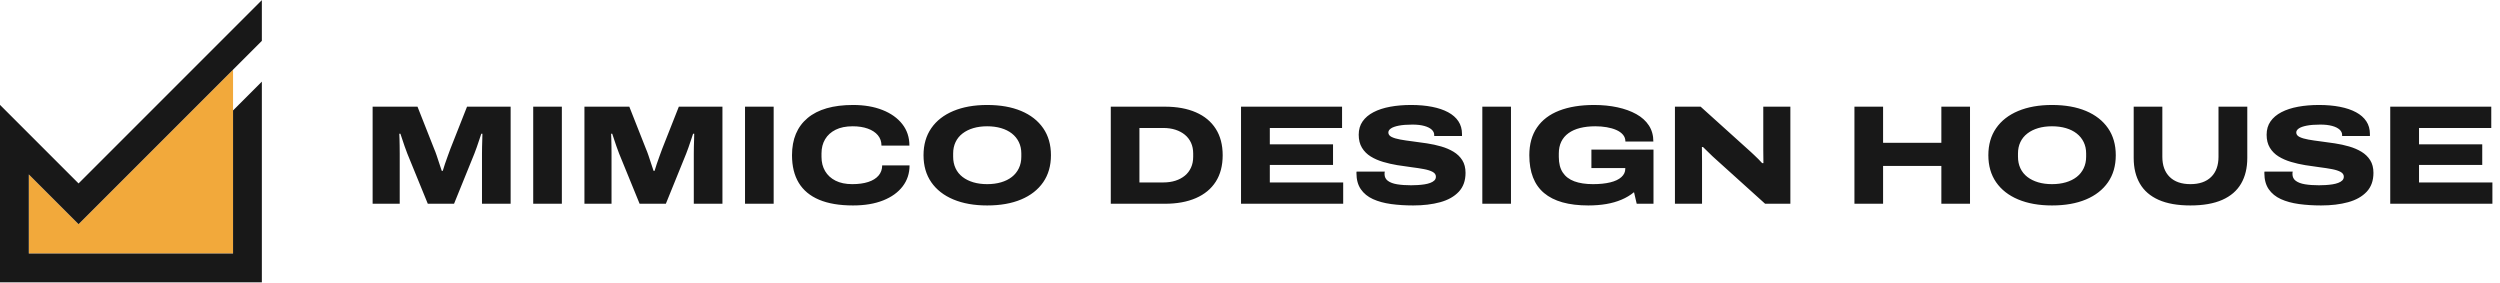
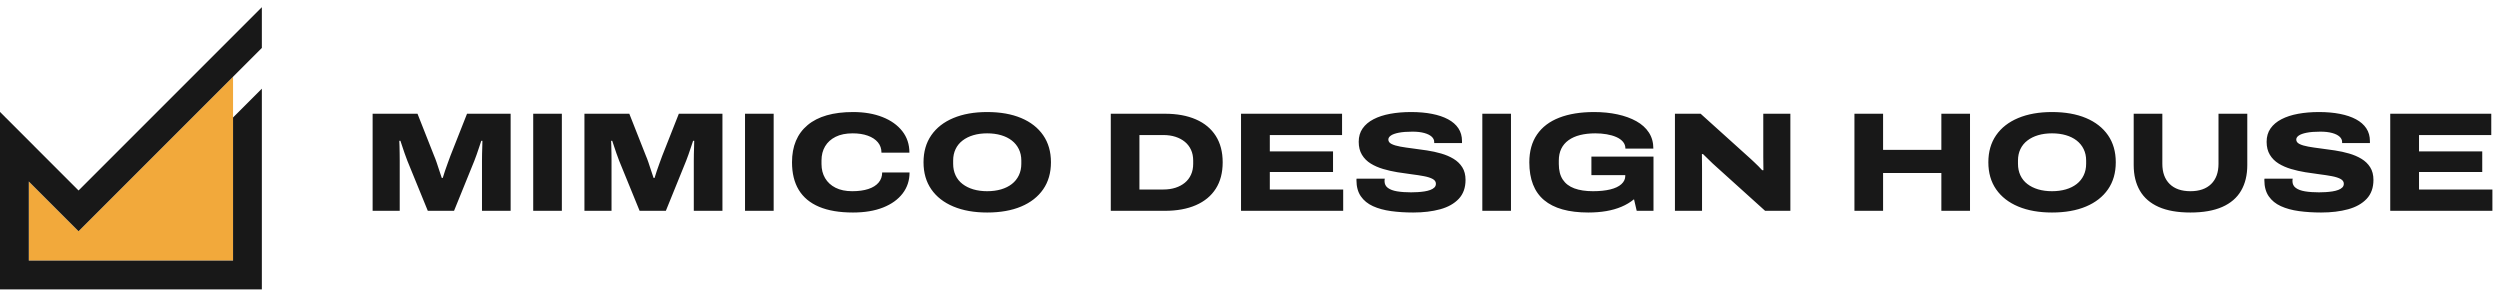
- <svg xmlns="http://www.w3.org/2000/svg" viewBox="0 0 354.33 40.00" width="354" height="40" role="img" aria-label="Mimico Design House">
-   <g transform="translate(0.00 0.00) scale(0.37113)">
-     <path fill="#F2A93B" d="M11 66.56L30 85.56L89 26.56V96.78H11Z" />
-     <path fill="#181818" d="M0 40L30 70L100 0V15.56L30 85.56L11 66.56V96.78H89V42.12L100 31.12V107.78H0Z" />
+ <svg xmlns="http://www.w3.org/2000/svg" viewBox="0 0 354.33 42.00" width="354" height="42" role="img" aria-label="Mimico Design House">
+   <g transform="translate(0 1.00)">
+     <g transform="translate(0.00 0.00) scale(0.37113)">
+       <path fill="#F2A93B" d="M11 66.56L30 85.56L89 26.56V96.78H11Z" />
+       <path fill="#181818" d="M0 40L30 70L100 0V15.56L30 85.56L11 66.56V96.78H89V42.12L100 31.12V107.78H0Z" />
+     </g>
+     <path fill="#181818" d="M52.813 28.86V15.1H59.173L61.533 21.08Q61.693 21.44 61.883 22.0Q62.073 22.56 62.263 23.15Q62.453 23.74 62.613 24.2H62.753Q62.873 23.78 63.063 23.22Q63.253 22.66 63.463 22.09Q63.673 21.52 63.833 21.08L66.193 15.1H72.373V28.86H68.313V21.76Q68.313 21.34 68.323 20.82Q68.333 20.3 68.353 19.8Q68.373 19.3 68.373 18.94H68.213Q68.093 19.32 67.913 19.84Q67.733 20.36 67.563 20.87Q67.393 21.38 67.233 21.76L64.353 28.86H60.633L57.733 21.76Q57.533 21.24 57.343 20.7Q57.153 20.16 57.003 19.69Q56.853 19.22 56.753 18.94H56.593Q56.613 19.22 56.623 19.68Q56.633 20.14 56.643 20.68Q56.653 21.22 56.653 21.76V28.86ZM75.573 28.86V15.1H79.633V28.86ZM82.833 28.86V15.1H89.193L91.553 21.08Q91.713 21.44 91.903 22.0Q92.093 22.56 92.283 23.15Q92.473 23.74 92.633 24.2H92.773Q92.893 23.78 93.083 23.22Q93.273 22.66 93.483 22.09Q93.693 21.52 93.853 21.08L96.213 15.1H102.393V28.86H98.333V21.76Q98.333 21.34 98.343 20.82Q98.353 20.3 98.373 19.8Q98.393 19.3 98.393 18.94H98.233Q98.113 19.32 97.933 19.84Q97.753 20.36 97.583 20.87Q97.413 21.38 97.253 21.76L94.373 28.86H90.653L87.753 21.76Q87.553 21.24 87.363 20.7Q87.173 20.16 87.023 19.69Q86.873 19.22 86.773 18.94H86.613Q86.633 19.22 86.643 19.68Q86.653 20.14 86.663 20.68Q86.673 21.22 86.673 21.76V28.86ZM105.593 28.86V15.1H109.653V28.86ZM120.893 29.1Q118.013 29.1 116.093 28.29Q114.173 27.48 113.213 25.9Q112.253 24.32 112.253 21.98Q112.253 18.56 114.463 16.71Q116.673 14.86 120.913 14.86Q123.273 14.86 125.073 15.57Q126.873 16.28 127.883 17.57Q128.893 18.86 128.893 20.62H124.933Q124.933 19.76 124.423 19.15Q123.913 18.54 122.993 18.21Q122.073 17.88 120.853 17.88Q119.413 17.88 118.433 18.37Q117.453 18.86 116.943 19.72Q116.433 20.58 116.433 21.72V22.22Q116.433 23.36 116.943 24.23Q117.453 25.1 118.423 25.59Q119.393 26.08 120.793 26.08Q122.113 26.08 123.063 25.77Q124.013 25.46 124.523 24.86Q125.033 24.26 125.033 23.42H128.913Q128.913 25.12 127.933 26.4Q126.953 27.68 125.163 28.39Q123.373 29.1 120.893 29.1ZM139.913 29.1Q137.153 29.1 135.123 28.25Q133.093 27.4 131.993 25.81Q130.893 24.22 130.893 21.98Q130.893 19.74 131.993 18.15Q133.093 16.56 135.123 15.71Q137.153 14.86 139.913 14.86Q142.713 14.86 144.733 15.71Q146.753 16.56 147.853 18.15Q148.953 19.74 148.953 21.98Q148.953 24.22 147.853 25.81Q146.753 27.4 144.733 28.25Q142.713 29.1 139.913 29.1ZM139.913 26.08Q140.993 26.08 141.883 25.82Q142.773 25.56 143.413 25.06Q144.053 24.56 144.403 23.83Q144.753 23.1 144.753 22.2V21.72Q144.753 20.84 144.403 20.12Q144.053 19.4 143.413 18.9Q142.773 18.4 141.883 18.14Q140.993 17.88 139.913 17.88Q138.833 17.88 137.953 18.14Q137.073 18.4 136.423 18.9Q135.773 19.4 135.433 20.12Q135.093 20.84 135.093 21.72V22.2Q135.093 23.1 135.433 23.83Q135.773 24.56 136.423 25.06Q137.073 25.56 137.953 25.82Q138.833 26.08 139.913 26.08ZM157.433 28.86V15.1H165.113Q167.653 15.1 169.493 15.9Q171.333 16.7 172.313 18.24Q173.293 19.78 173.293 21.98Q173.293 24.2 172.313 25.73Q171.333 27.26 169.493 28.06Q167.653 28.86 165.113 28.86ZM161.493 25.84H164.873Q165.833 25.84 166.603 25.59Q167.373 25.34 167.933 24.88Q168.493 24.42 168.803 23.74Q169.113 23.06 169.113 22.2V21.74Q169.113 20.88 168.803 20.21Q168.493 19.54 167.933 19.08Q167.373 18.62 166.603 18.37Q165.833 18.12 164.873 18.12H161.493ZM175.893 28.86V15.1H190.213V18.12H179.973V20.44H188.933V23.36H179.973V25.84H190.373V28.86ZM200.293 29.1Q198.613 29.1 197.153 28.9Q195.693 28.7 194.593 28.2Q193.493 27.7 192.873 26.8Q192.253 25.9 192.253 24.52Q192.253 24.48 192.253 24.42Q192.253 24.36 192.273 24.3H196.273Q196.253 24.38 196.243 24.46Q196.233 24.54 196.233 24.64Q196.233 25.26 196.703 25.61Q197.173 25.96 198.013 26.1Q198.853 26.24 199.993 26.24Q200.453 26.24 200.943 26.21Q201.433 26.18 201.893 26.11Q202.353 26.04 202.723 25.9Q203.093 25.76 203.303 25.55Q203.513 25.34 203.513 25.02Q203.513 24.6 203.063 24.35Q202.613 24.1 201.823 23.95Q201.033 23.8 200.063 23.68Q199.093 23.56 198.053 23.39Q197.013 23.22 196.033 22.93Q195.053 22.64 194.273 22.16Q193.493 21.68 193.033 20.92Q192.573 20.16 192.573 19.08Q192.573 17.98 193.123 17.19Q193.673 16.4 194.673 15.88Q195.673 15.36 197.033 15.11Q198.393 14.86 199.993 14.86Q201.633 14.86 202.963 15.12Q204.293 15.38 205.243 15.89Q206.193 16.4 206.703 17.17Q207.213 17.94 207.213 18.98V19.26H203.273V19.1Q203.273 18.68 202.913 18.35Q202.553 18.02 201.863 17.83Q201.173 17.64 200.193 17.64Q199.013 17.64 198.253 17.79Q197.493 17.94 197.133 18.19Q196.773 18.44 196.773 18.76Q196.773 19.16 197.233 19.39Q197.693 19.62 198.473 19.76Q199.253 19.9 200.223 20.02Q201.193 20.14 202.243 20.3Q203.293 20.46 204.263 20.74Q205.233 21.02 206.013 21.49Q206.793 21.96 207.253 22.69Q207.713 23.42 207.713 24.48Q207.713 26.14 206.753 27.16Q205.793 28.18 204.123 28.64Q202.453 29.1 200.293 29.1ZM210.093 28.86V15.1H214.153V28.86ZM225.113 29.1Q220.933 29.1 218.843 27.34Q216.753 25.58 216.753 21.98Q216.753 19.64 217.843 18.05Q218.933 16.46 220.993 15.66Q223.053 14.86 225.933 14.86Q227.713 14.86 229.243 15.19Q230.773 15.52 231.923 16.16Q233.073 16.8 233.703 17.77Q234.333 18.74 234.333 20.04H230.373Q230.373 19.48 230.023 19.07Q229.673 18.66 229.073 18.4Q228.473 18.14 227.713 18.01Q226.953 17.88 226.113 17.88Q224.913 17.88 223.953 18.12Q222.993 18.36 222.313 18.85Q221.633 19.34 221.283 20.06Q220.933 20.78 220.933 21.74V22.22Q220.933 23.58 221.493 24.43Q222.053 25.28 223.133 25.68Q224.213 26.08 225.773 26.08Q227.193 26.08 228.223 25.83Q229.253 25.58 229.803 25.08Q230.353 24.58 230.353 23.92V23.8H225.553V21.18H234.353V28.86H231.973L231.593 27.22Q230.813 27.86 229.823 28.28Q228.833 28.7 227.653 28.9Q226.473 29.1 225.113 29.1ZM237.393 28.86V15.1H241.033L248.153 21.52Q248.333 21.68 248.623 21.96Q248.913 22.24 249.223 22.54Q249.533 22.84 249.753 23.1H249.933Q249.933 22.74 249.923 22.2Q249.913 21.66 249.913 21.24V15.1H253.753V28.86H250.173L243.213 22.58Q242.733 22.16 242.213 21.64Q241.693 21.12 241.373 20.82H241.213Q241.213 21.08 241.223 21.66Q241.233 22.24 241.233 22.9V28.86ZM262.833 28.86V15.1H266.893V20.22H275.153V15.1H279.213V28.86H275.153V23.5H266.893V28.86ZM290.833 29.1Q288.073 29.1 286.043 28.25Q284.013 27.4 282.913 25.81Q281.813 24.22 281.813 21.98Q281.813 19.74 282.913 18.15Q284.013 16.56 286.043 15.71Q288.073 14.86 290.833 14.86Q293.633 14.86 295.653 15.71Q297.673 16.56 298.773 18.15Q299.873 19.74 299.873 21.98Q299.873 24.22 298.773 25.81Q297.673 27.4 295.653 28.25Q293.633 29.1 290.833 29.1ZM290.833 26.08Q291.913 26.08 292.803 25.82Q293.693 25.56 294.333 25.06Q294.973 24.56 295.323 23.83Q295.673 23.1 295.673 22.2V21.72Q295.673 20.84 295.323 20.12Q294.973 19.4 294.333 18.9Q293.693 18.4 292.803 18.14Q291.913 17.88 290.833 17.88Q289.753 17.88 288.873 18.14Q287.993 18.4 287.343 18.9Q286.693 19.4 286.353 20.12Q286.013 20.84 286.013 21.72V22.2Q286.013 23.1 286.353 23.83Q286.693 24.56 287.343 25.06Q287.993 25.56 288.873 25.82Q289.753 26.08 290.833 26.08ZM310.453 29.1Q307.733 29.1 305.953 28.31Q304.173 27.52 303.293 26.01Q302.413 24.5 302.413 22.38V15.1H306.473V22.2Q306.473 24.04 307.513 25.06Q308.553 26.08 310.453 26.08Q312.353 26.08 313.393 25.06Q314.433 24.04 314.433 22.2V15.1H318.513V22.38Q318.513 24.5 317.633 26.01Q316.753 27.52 314.963 28.31Q313.173 29.1 310.453 29.1ZM328.973 29.1Q327.293 29.1 325.833 28.9Q324.373 28.7 323.273 28.2Q322.173 27.7 321.553 26.8Q320.933 25.9 320.933 24.52Q320.933 24.48 320.933 24.42Q320.933 24.36 320.953 24.3H324.953Q324.933 24.38 324.923 24.46Q324.913 24.54 324.913 24.64Q324.913 25.26 325.383 25.61Q325.853 25.96 326.693 26.1Q327.533 26.24 328.673 26.24Q329.133 26.24 329.623 26.21Q330.113 26.18 330.573 26.11Q331.033 26.04 331.403 25.9Q331.773 25.76 331.983 25.55Q332.193 25.34 332.193 25.02Q332.193 24.6 331.743 24.35Q331.293 24.1 330.503 23.95Q329.713 23.8 328.743 23.68Q327.773 23.56 326.733 23.39Q325.693 23.22 324.713 22.93Q323.733 22.64 322.953 22.16Q322.173 21.68 321.713 20.92Q321.253 20.16 321.253 19.08Q321.253 17.98 321.803 17.19Q322.353 16.4 323.353 15.88Q324.353 15.36 325.713 15.11Q327.073 14.86 328.673 14.86Q330.313 14.86 331.643 15.12Q332.973 15.38 333.923 15.89Q334.873 16.4 335.383 17.17Q335.893 17.94 335.893 18.98V19.26H331.953V19.1Q331.953 18.68 331.593 18.35Q331.233 18.02 330.543 17.83Q329.853 17.64 328.873 17.64Q327.693 17.64 326.933 17.79Q326.173 17.94 325.813 18.19Q325.453 18.44 325.453 18.76Q325.453 19.16 325.913 19.39Q326.373 19.62 327.153 19.76Q327.933 19.9 328.903 20.02Q329.873 20.14 330.923 20.3Q331.973 20.46 332.943 20.74Q333.913 21.02 334.693 21.49Q335.473 21.96 335.933 22.69Q336.393 23.42 336.393 24.48Q336.393 26.14 335.433 27.16Q334.473 28.18 332.803 28.64Q331.133 29.1 328.973 29.1ZM338.773 28.86V15.1H353.093V18.12H342.853V20.44H351.813V23.36H342.853V25.84H353.253V28.86Z" />
  </g>
-   <path fill="#181818" d="M52.813 28.86V15.1H59.173L61.533 21.08Q61.693 21.44 61.883 22.0Q62.073 22.56 62.263 23.15Q62.453 23.74 62.613 24.2H62.753Q62.873 23.78 63.063 23.22Q63.253 22.66 63.463 22.09Q63.673 21.52 63.833 21.08L66.193 15.1H72.373V28.86H68.313V21.76Q68.313 21.34 68.323 20.82Q68.333 20.3 68.353 19.8Q68.373 19.3 68.373 18.94H68.213Q68.093 19.32 67.913 19.84Q67.733 20.36 67.563 20.87Q67.393 21.38 67.233 21.76L64.353 28.86H60.633L57.733 21.76Q57.533 21.24 57.343 20.7Q57.153 20.16 57.003 19.69Q56.853 19.22 56.753 18.94H56.593Q56.613 19.22 56.623 19.68Q56.633 20.14 56.643 20.68Q56.653 21.22 56.653 21.76V28.86ZM75.573 28.86V15.1H79.633V28.86ZM82.833 28.86V15.1H89.193L91.553 21.08Q91.713 21.44 91.903 22.0Q92.093 22.56 92.283 23.15Q92.473 23.74 92.633 24.2H92.773Q92.893 23.78 93.083 23.22Q93.273 22.66 93.483 22.09Q93.693 21.52 93.853 21.08L96.213 15.1H102.393V28.86H98.333V21.76Q98.333 21.34 98.343 20.82Q98.353 20.3 98.373 19.8Q98.393 19.3 98.393 18.94H98.233Q98.113 19.32 97.933 19.84Q97.753 20.36 97.583 20.87Q97.413 21.38 97.253 21.76L94.373 28.86H90.653L87.753 21.76Q87.553 21.24 87.363 20.7Q87.173 20.16 87.023 19.69Q86.873 19.22 86.773 18.94H86.613Q86.633 19.22 86.643 19.68Q86.653 20.14 86.663 20.68Q86.673 21.22 86.673 21.76V28.86ZM105.593 28.86V15.1H109.653V28.86ZM120.893 29.1Q118.013 29.1 116.093 28.29Q114.173 27.48 113.213 25.9Q112.253 24.32 112.253 21.98Q112.253 18.56 114.463 16.71Q116.673 14.86 120.913 14.86Q123.273 14.86 125.073 15.57Q126.873 16.28 127.883 17.57Q128.893 18.86 128.893 20.62H124.933Q124.933 19.76 124.423 19.15Q123.913 18.54 122.993 18.21Q122.073 17.88 120.853 17.88Q119.413 17.88 118.433 18.37Q117.453 18.86 116.943 19.72Q116.433 20.58 116.433 21.72V22.22Q116.433 23.36 116.943 24.23Q117.453 25.1 118.423 25.59Q119.393 26.08 120.793 26.08Q122.113 26.08 123.063 25.77Q124.013 25.46 124.523 24.86Q125.033 24.26 125.033 23.42H128.913Q128.913 25.12 127.933 26.4Q126.953 27.68 125.163 28.39Q123.373 29.1 120.893 29.1ZM139.913 29.1Q137.153 29.1 135.123 28.25Q133.093 27.4 131.993 25.81Q130.893 24.22 130.893 21.98Q130.893 19.74 131.993 18.15Q133.093 16.56 135.123 15.71Q137.153 14.86 139.913 14.86Q142.713 14.86 144.733 15.71Q146.753 16.56 147.853 18.15Q148.953 19.74 148.953 21.98Q148.953 24.22 147.853 25.81Q146.753 27.4 144.733 28.25Q142.713 29.1 139.913 29.1ZM139.913 26.08Q140.993 26.08 141.883 25.82Q142.773 25.56 143.413 25.06Q144.053 24.56 144.403 23.83Q144.753 23.1 144.753 22.2V21.72Q144.753 20.84 144.403 20.12Q144.053 19.4 143.413 18.9Q142.773 18.4 141.883 18.14Q140.993 17.88 139.913 17.88Q138.833 17.88 137.953 18.14Q137.073 18.4 136.423 18.9Q135.773 19.4 135.433 20.12Q135.093 20.84 135.093 21.72V22.2Q135.093 23.1 135.433 23.83Q135.773 24.56 136.423 25.06Q137.073 25.56 137.953 25.82Q138.833 26.08 139.913 26.08ZM157.433 28.86V15.1H165.113Q167.653 15.1 169.493 15.9Q171.333 16.7 172.313 18.24Q173.293 19.78 173.293 21.98Q173.293 24.2 172.313 25.73Q171.333 27.26 169.493 28.06Q167.653 28.86 165.113 28.86ZM161.493 25.84H164.873Q165.833 25.84 166.603 25.59Q167.373 25.34 167.933 24.88Q168.493 24.42 168.803 23.74Q169.113 23.06 169.113 22.2V21.74Q169.113 20.88 168.803 20.21Q168.493 19.54 167.933 19.08Q167.373 18.62 166.603 18.37Q165.833 18.12 164.873 18.12H161.493ZM175.893 28.86V15.1H190.213V18.12H179.973V20.44H188.933V23.36H179.973V25.84H190.373V28.86ZM200.293 29.1Q198.613 29.1 197.153 28.9Q195.693 28.7 194.593 28.2Q193.493 27.7 192.873 26.8Q192.253 25.9 192.253 24.52Q192.253 24.48 192.253 24.42Q192.253 24.36 192.273 24.3H196.273Q196.253 24.38 196.243 24.46Q196.233 24.54 196.233 24.64Q196.233 25.26 196.703 25.61Q197.173 25.96 198.013 26.1Q198.853 26.24 199.993 26.24Q200.453 26.24 200.943 26.21Q201.433 26.18 201.893 26.11Q202.353 26.04 202.723 25.9Q203.093 25.76 203.303 25.55Q203.513 25.34 203.513 25.02Q203.513 24.6 203.063 24.35Q202.613 24.1 201.823 23.95Q201.033 23.8 200.063 23.68Q199.093 23.56 198.053 23.39Q197.013 23.22 196.033 22.93Q195.053 22.64 194.273 22.16Q193.493 21.68 193.033 20.92Q192.573 20.16 192.573 19.08Q192.573 17.98 193.123 17.19Q193.673 16.4 194.673 15.88Q195.673 15.36 197.033 15.11Q198.393 14.86 199.993 14.86Q201.633 14.86 202.963 15.12Q204.293 15.38 205.243 15.89Q206.193 16.4 206.703 17.17Q207.213 17.94 207.213 18.98V19.26H203.273V19.1Q203.273 18.68 202.913 18.35Q202.553 18.02 201.863 17.83Q201.173 17.64 200.193 17.64Q199.013 17.64 198.253 17.79Q197.493 17.94 197.133 18.19Q196.773 18.44 196.773 18.76Q196.773 19.16 197.233 19.39Q197.693 19.62 198.473 19.76Q199.253 19.9 200.223 20.02Q201.193 20.14 202.243 20.3Q203.293 20.46 204.263 20.74Q205.233 21.02 206.013 21.49Q206.793 21.96 207.253 22.69Q207.713 23.42 207.713 24.48Q207.713 26.14 206.753 27.16Q205.793 28.18 204.123 28.64Q202.453 29.1 200.293 29.1ZM210.093 28.86V15.1H214.153V28.86ZM225.113 29.1Q220.933 29.1 218.843 27.34Q216.753 25.58 216.753 21.98Q216.753 19.64 217.843 18.05Q218.933 16.46 220.993 15.66Q223.053 14.86 225.933 14.86Q227.713 14.86 229.243 15.19Q230.773 15.52 231.923 16.16Q233.073 16.8 233.703 17.77Q234.333 18.74 234.333 20.04H230.373Q230.373 19.48 230.023 19.07Q229.673 18.66 229.073 18.4Q228.473 18.14 227.713 18.01Q226.953 17.88 226.113 17.88Q224.913 17.88 223.953 18.12Q222.993 18.36 222.313 18.85Q221.633 19.34 221.283 20.06Q220.933 20.78 220.933 21.74V22.22Q220.933 23.58 221.493 24.43Q222.053 25.28 223.133 25.68Q224.213 26.08 225.773 26.08Q227.193 26.08 228.223 25.83Q229.253 25.58 229.803 25.08Q230.353 24.58 230.353 23.92V23.8H225.553V21.18H234.353V28.86H231.973L231.593 27.22Q230.813 27.86 229.823 28.28Q228.833 28.7 227.653 28.9Q226.473 29.1 225.113 29.1ZM237.393 28.86V15.1H241.033L248.153 21.52Q248.333 21.68 248.623 21.96Q248.913 22.24 249.223 22.54Q249.533 22.84 249.753 23.1H249.933Q249.933 22.74 249.923 22.2Q249.913 21.66 249.913 21.24V15.1H253.753V28.86H250.173L243.213 22.58Q242.733 22.16 242.213 21.64Q241.693 21.12 241.373 20.82H241.213Q241.213 21.08 241.223 21.66Q241.233 22.24 241.233 22.9V28.86ZM262.833 28.86V15.1H266.893V20.22H275.153V15.1H279.213V28.86H275.153V23.5H266.893V28.86ZM290.833 29.1Q288.073 29.1 286.043 28.25Q284.013 27.4 282.913 25.81Q281.813 24.22 281.813 21.98Q281.813 19.74 282.913 18.15Q284.013 16.56 286.043 15.71Q288.073 14.86 290.833 14.86Q293.633 14.86 295.653 15.71Q297.673 16.56 298.773 18.15Q299.873 19.74 299.873 21.98Q299.873 24.22 298.773 25.81Q297.673 27.4 295.653 28.25Q293.633 29.1 290.833 29.1ZM290.833 26.08Q291.913 26.08 292.803 25.82Q293.693 25.56 294.333 25.06Q294.973 24.56 295.323 23.83Q295.673 23.1 295.673 22.2V21.72Q295.673 20.84 295.323 20.12Q294.973 19.4 294.333 18.9Q293.693 18.4 292.803 18.14Q291.913 17.88 290.833 17.88Q289.753 17.88 288.873 18.14Q287.993 18.4 287.343 18.9Q286.693 19.4 286.353 20.12Q286.013 20.84 286.013 21.72V22.2Q286.013 23.1 286.353 23.83Q286.693 24.56 287.343 25.06Q287.993 25.56 288.873 25.82Q289.753 26.08 290.833 26.08ZM310.453 29.1Q307.733 29.1 305.953 28.31Q304.173 27.52 303.293 26.01Q302.413 24.5 302.413 22.38V15.1H306.473V22.2Q306.473 24.04 307.513 25.06Q308.553 26.08 310.453 26.08Q312.353 26.08 313.393 25.06Q314.433 24.04 314.433 22.2V15.1H318.513V22.38Q318.513 24.5 317.633 26.01Q316.753 27.52 314.963 28.31Q313.173 29.1 310.453 29.1ZM328.973 29.1Q327.293 29.1 325.833 28.9Q324.373 28.7 323.273 28.2Q322.173 27.7 321.553 26.8Q320.933 25.9 320.933 24.52Q320.933 24.48 320.933 24.42Q320.933 24.36 320.953 24.3H324.953Q324.933 24.38 324.923 24.46Q324.913 24.54 324.913 24.64Q324.913 25.26 325.383 25.61Q325.853 25.96 326.693 26.1Q327.533 26.24 328.673 26.24Q329.133 26.24 329.623 26.21Q330.113 26.18 330.573 26.11Q331.033 26.04 331.403 25.9Q331.773 25.76 331.983 25.55Q332.193 25.34 332.193 25.02Q332.193 24.6 331.743 24.35Q331.293 24.1 330.503 23.95Q329.713 23.8 328.743 23.68Q327.773 23.56 326.733 23.39Q325.693 23.22 324.713 22.93Q323.733 22.64 322.953 22.16Q322.173 21.68 321.713 20.92Q321.253 20.16 321.253 19.08Q321.253 17.98 321.803 17.19Q322.353 16.4 323.353 15.88Q324.353 15.36 325.713 15.11Q327.073 14.86 328.673 14.86Q330.313 14.86 331.643 15.12Q332.973 15.38 333.923 15.89Q334.873 16.4 335.383 17.17Q335.893 17.94 335.893 18.98V19.26H331.953V19.1Q331.953 18.68 331.593 18.35Q331.233 18.02 330.543 17.83Q329.853 17.64 328.873 17.64Q327.693 17.64 326.933 17.79Q326.173 17.94 325.813 18.19Q325.453 18.44 325.453 18.76Q325.453 19.16 325.913 19.39Q326.373 19.62 327.153 19.76Q327.933 19.9 328.903 20.02Q329.873 20.14 330.923 20.3Q331.973 20.46 332.943 20.74Q333.913 21.02 334.693 21.49Q335.473 21.96 335.933 22.69Q336.393 23.42 336.393 24.48Q336.393 26.14 335.433 27.16Q334.473 28.18 332.803 28.64Q331.133 29.1 328.973 29.1ZM338.773 28.86V15.1H353.093V18.12H342.853V20.44H351.813V23.36H342.853V25.84H353.253V28.86Z" />
</svg>
